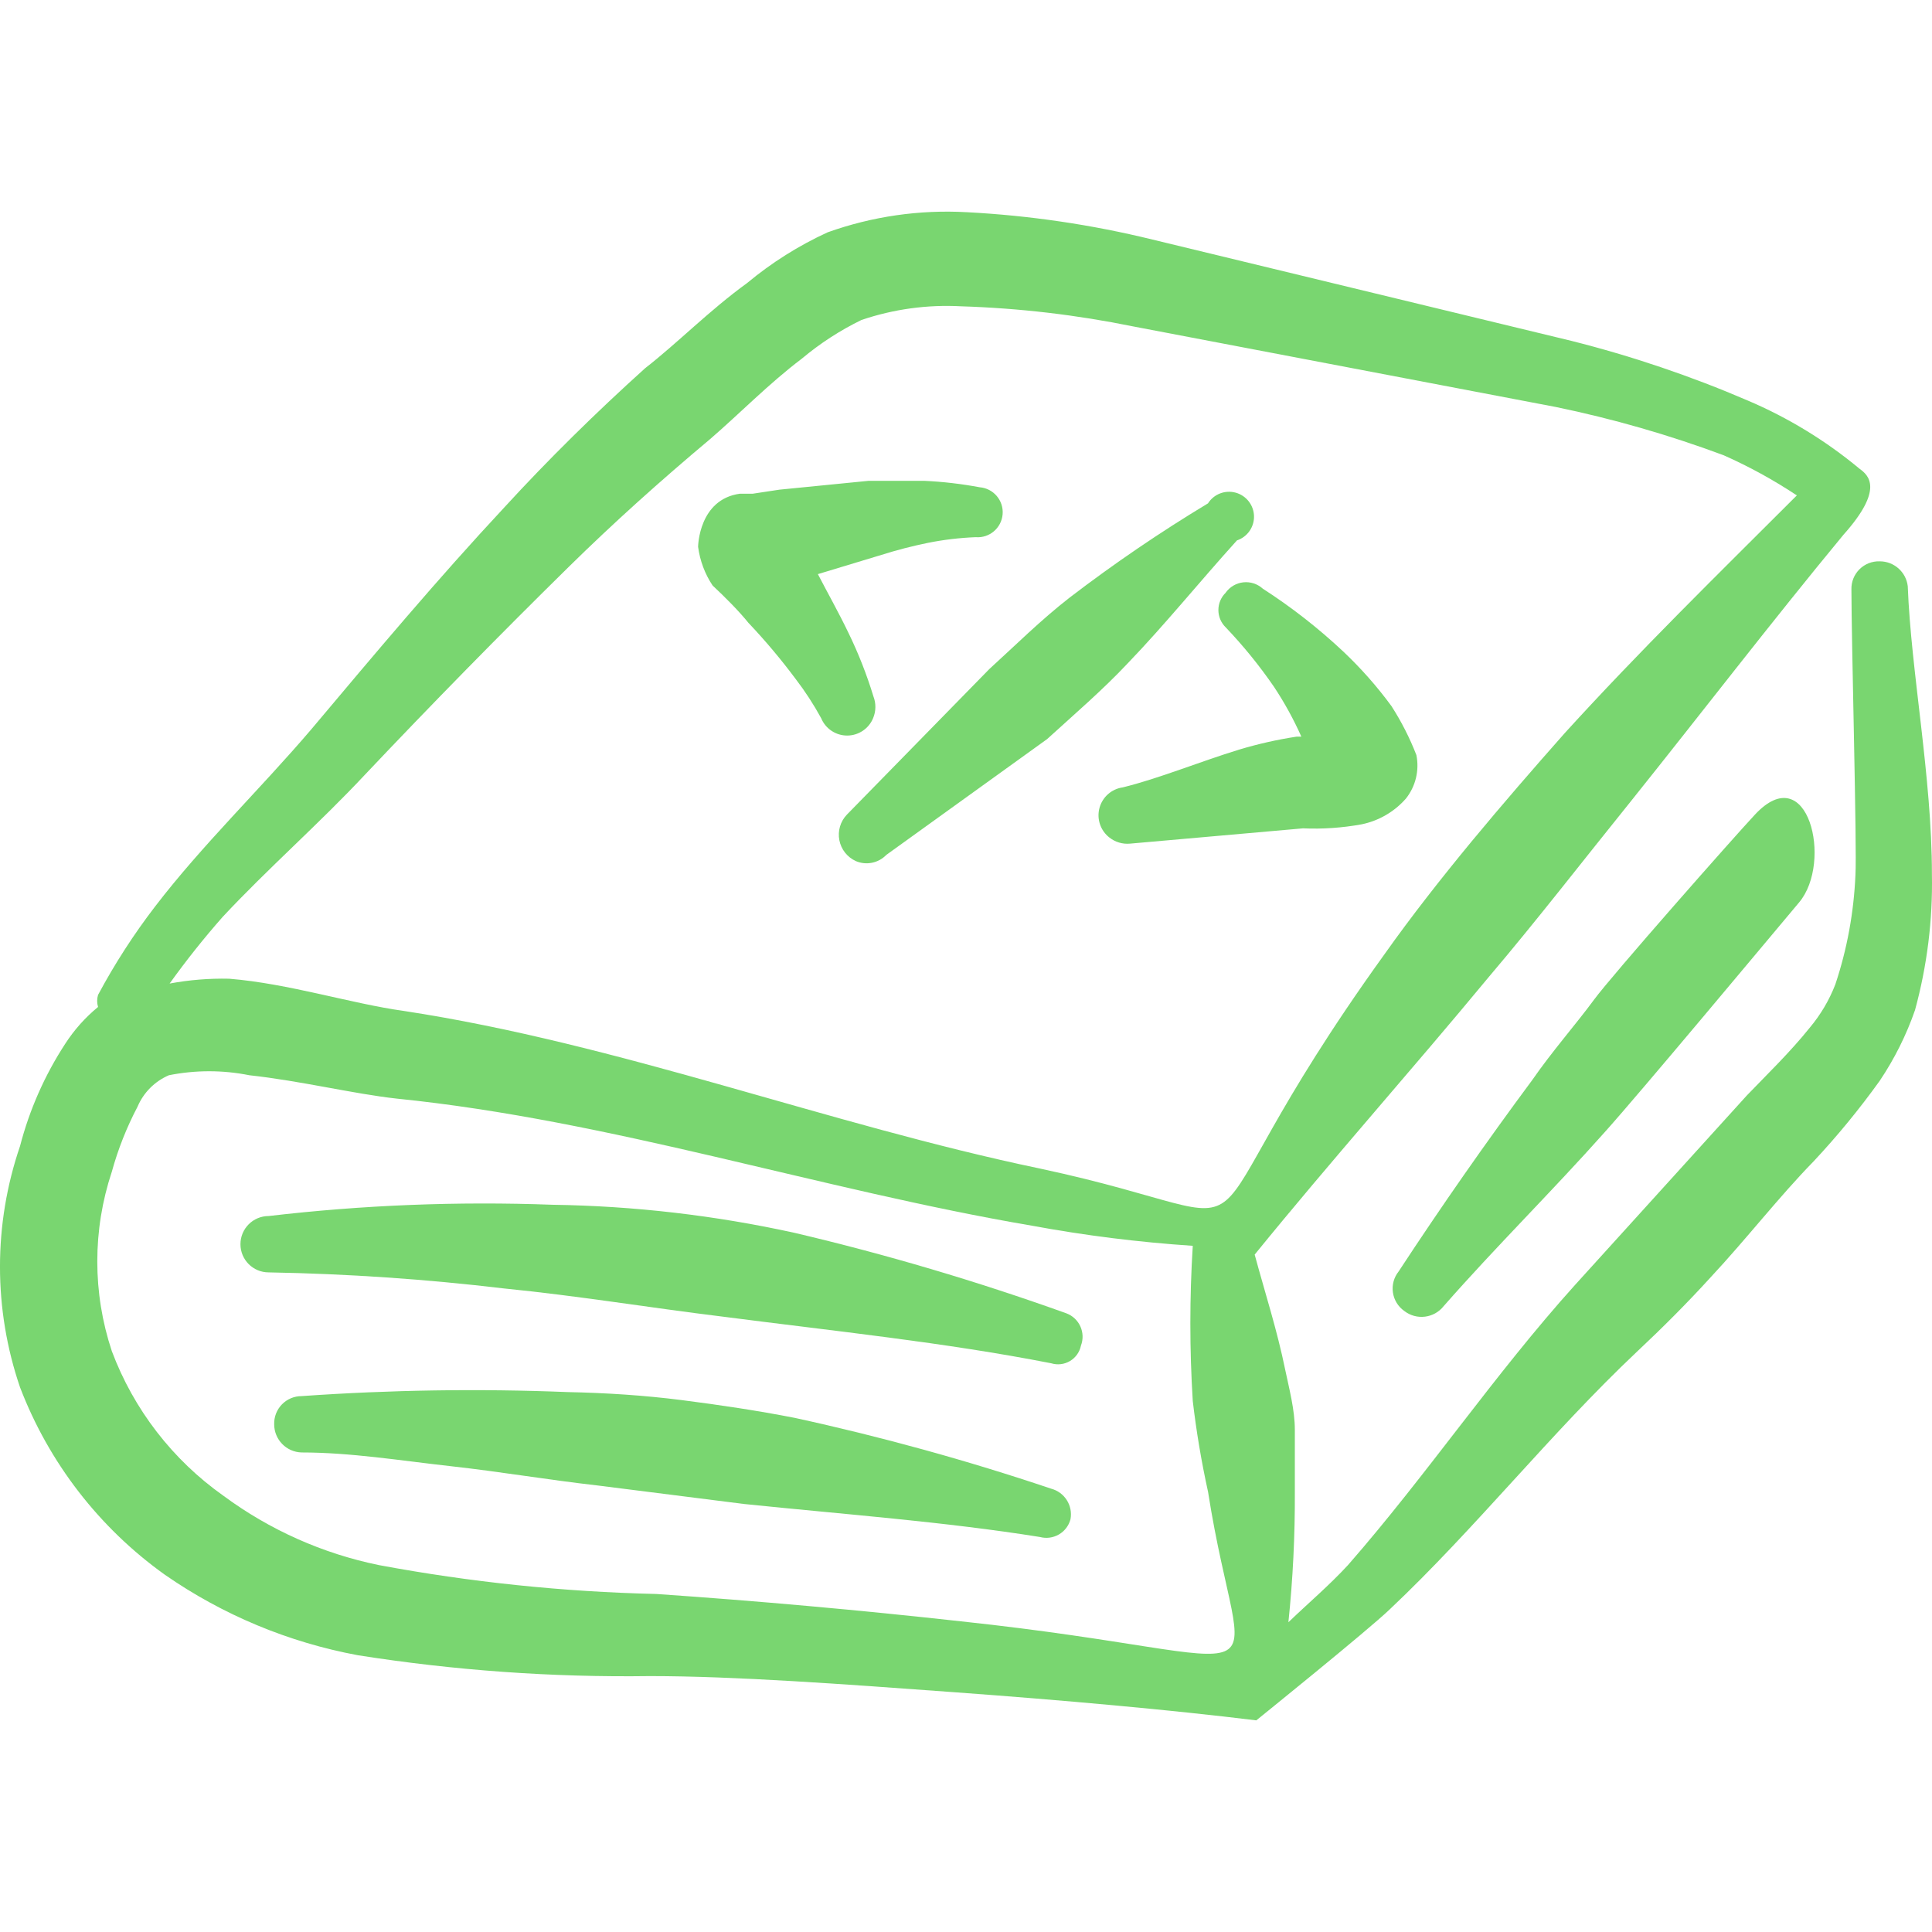
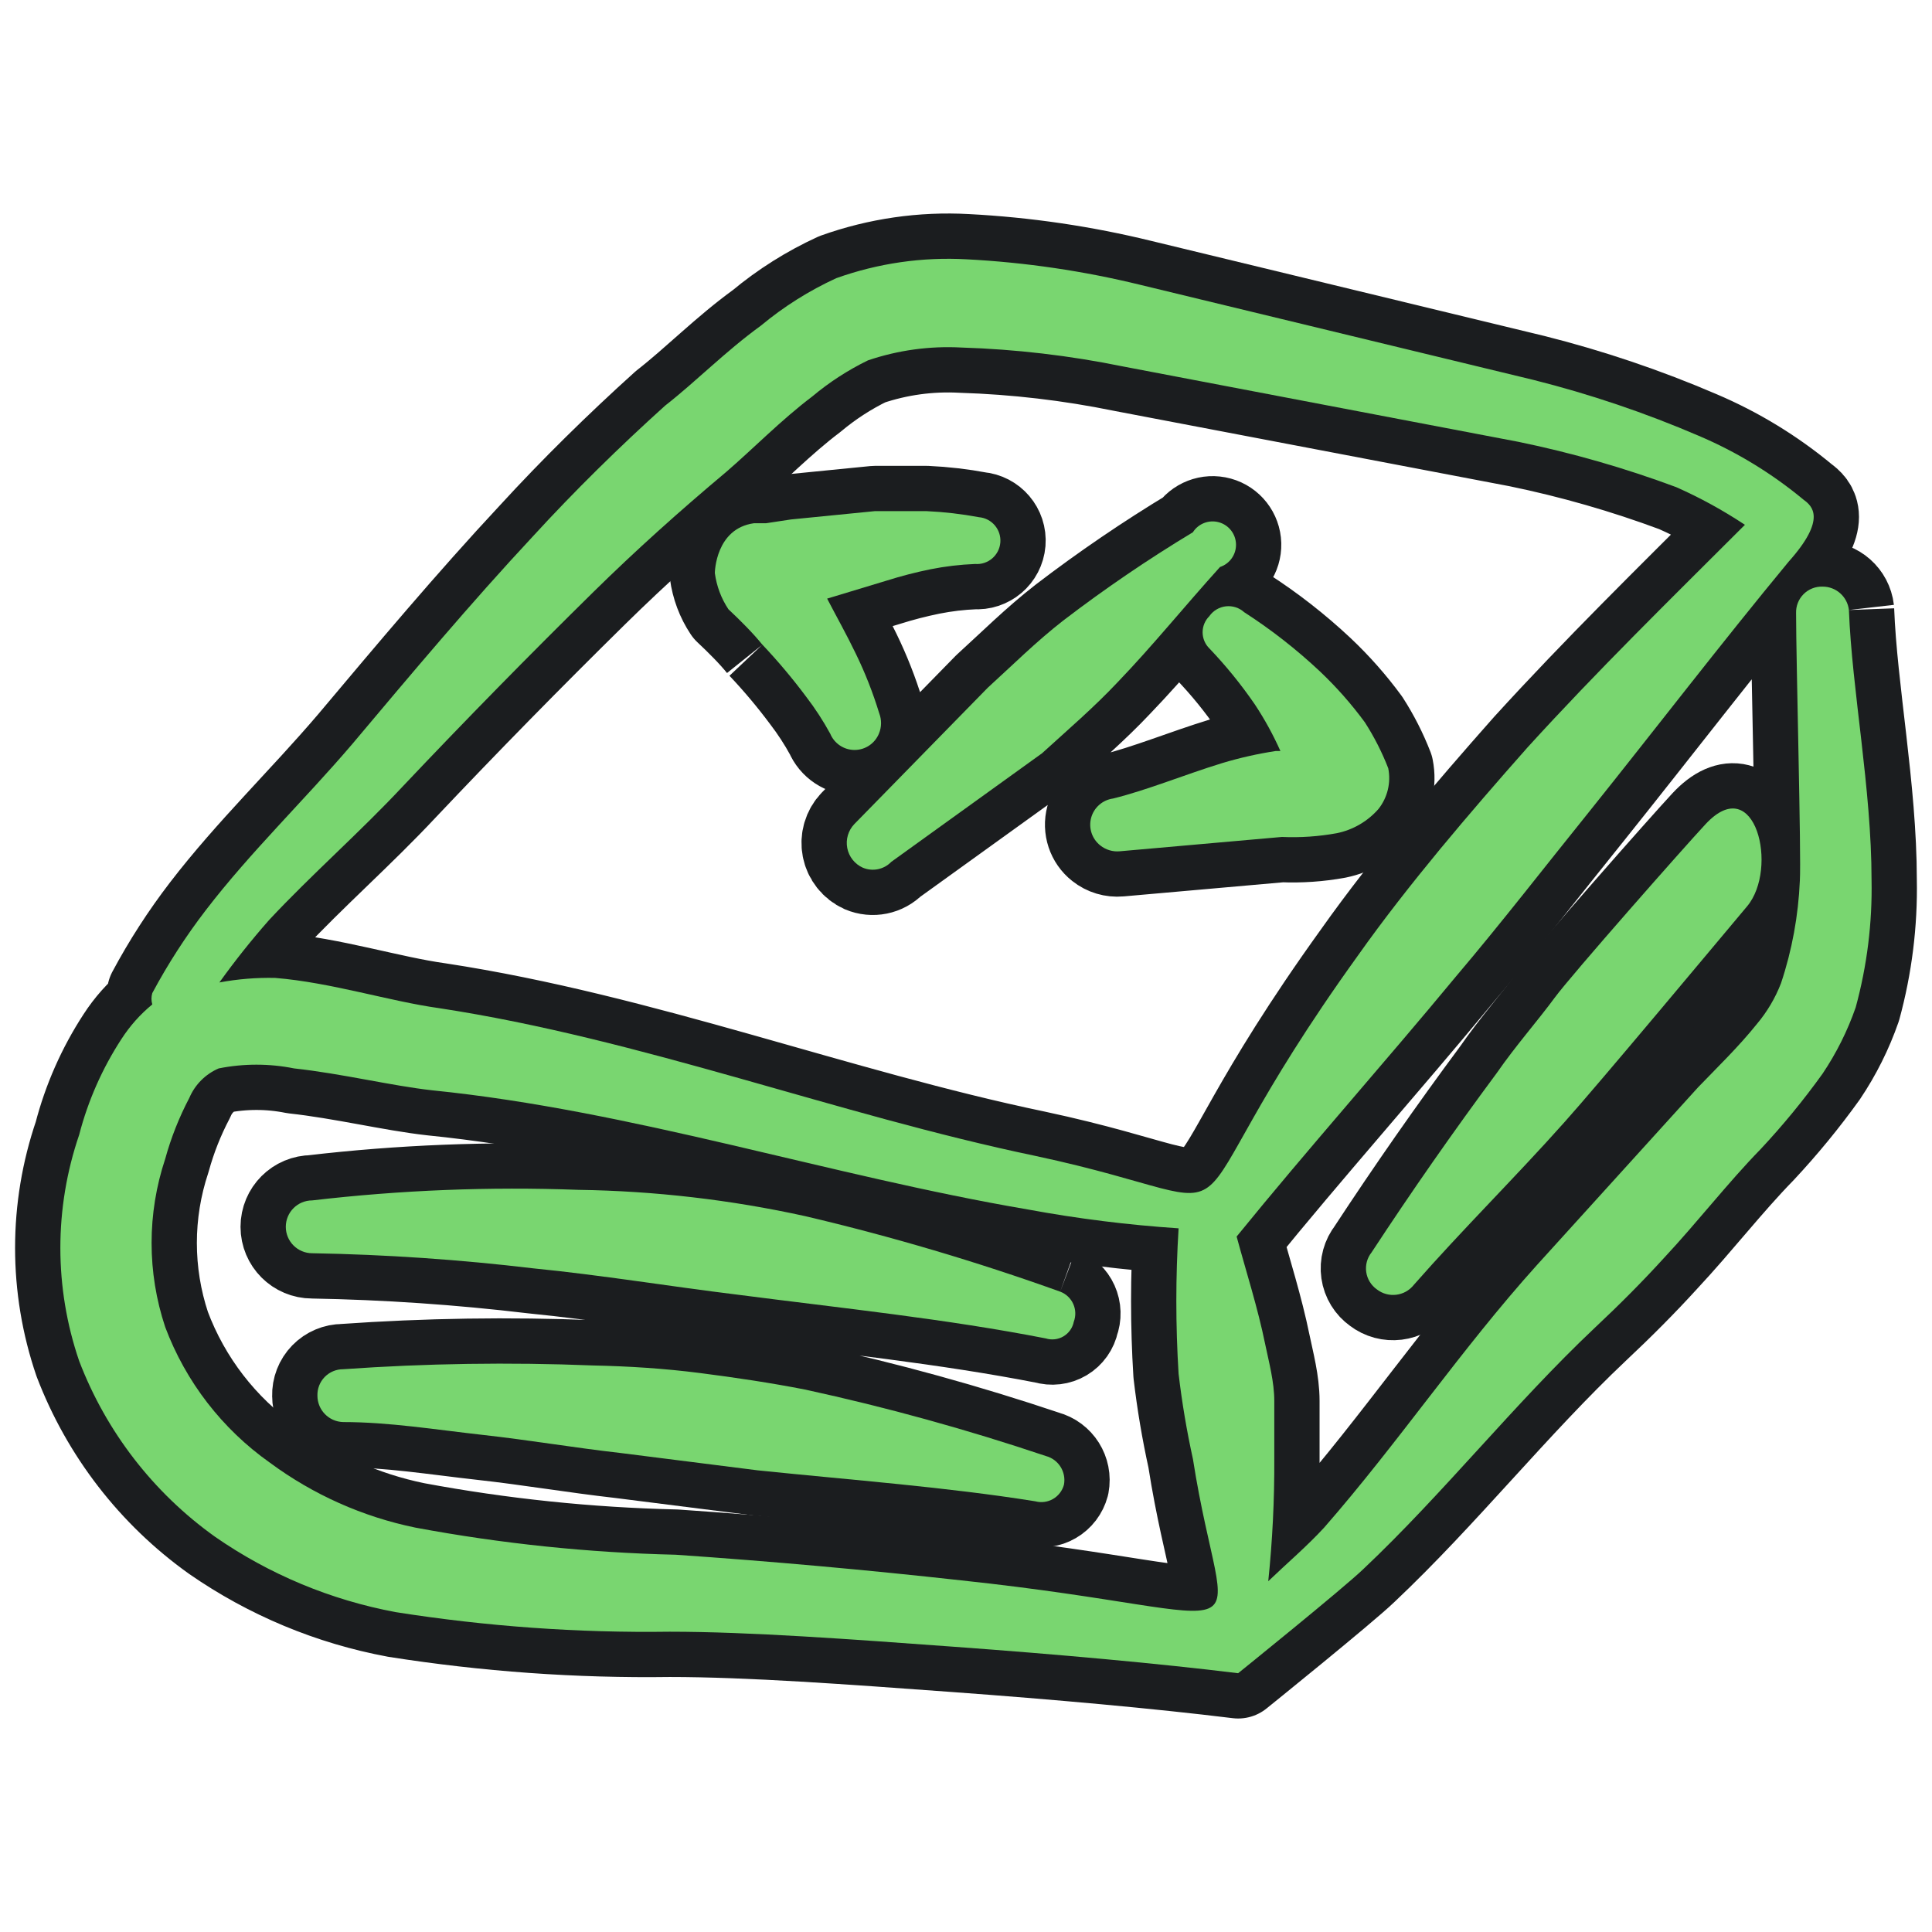
- <svg xmlns="http://www.w3.org/2000/svg" width="24" height="24" viewBox="0 0 24 24">
+ <svg xmlns="http://www.w3.org/2000/svg" width="24" height="24" viewBox="-0.8 -0.8 25.6 25.6">
+   <g fill="#1b1d1f" stroke="#1b1d1f" stroke-width="1.2" stroke-linejoin="round" fill-rule="evenodd" clip-rule="evenodd">
+     <path d="M21.8 10.12c-.28.3-1.778 1.999-1.998 2.298c-.22.3-.52.64-.769 1a50 50 0 0 0-1.659 2.377a.34.34 0 0 0 .07.49a.35.35 0 0 0 .49-.06c.65-.74 1.349-1.429 1.998-2.158c.44-.49 1.998-2.358 2.418-2.858s.11-1.798-.55-1.089" />
+     <path d="M23.699 7.283a.35.35 0 0 0-.35-.31a.34.34 0 0 0-.35.35c0 .64.07 3.217.05 3.546c-.02.463-.103.92-.25 1.36a1.9 1.9 0 0 1-.319.539c-.24.3-.53.58-.78.84l-2.137 2.357c-1 1.11-1.839 2.358-2.818 3.477c-.23.25-.49.47-.74.71a15 15 0 0 0 .08-1.62v-.769c0-.25-.07-.509-.12-.749c-.1-.49-.249-.949-.379-1.429c.95-1.169 1.948-2.288 2.907-3.447c.61-.719 1.18-1.458 1.769-2.188c.88-1.099 1.738-2.218 2.638-3.307c.51-.57.31-.74.2-.82a5.6 5.6 0 0 0-1.39-.848a14.5 14.5 0 0 0-2.187-.74l-5.206-1.259a12.4 12.4 0 0 0-2.308-.34a4.4 4.4 0 0 0-1.728.25q-.542.249-1 .63c-.469.34-.859.74-1.268 1.059c-.61.55-1.2 1.13-1.749 1.729c-.829.889-1.608 1.818-2.398 2.757c-.64.75-1.348 1.429-1.938 2.198a8 8 0 0 0-.71 1.1a.26.26 0 0 0 0 .15q-.24.197-.409.459a4.3 4.3 0 0 0-.56 1.269a4.63 4.63 0 0 0 0 2.997a5.1 5.1 0 0 0 1.799 2.328c.72.5 1.537.84 2.398 1c1.2.189 2.413.276 3.627.259c1.059 0 2.408.1 3.776.2c1.37.1 2.698.22 3.757.35c0 0 1.389-1.12 1.659-1.38c1.059-.999 1.998-2.188 3.067-3.197c.32-.3.63-.61.92-.929c.439-.47.848-.999 1.278-1.439a10 10 0 0 0 .82-.999q.276-.411.439-.879c.15-.55.221-1.118.21-1.688c0-1.21-.26-2.518-.3-3.577M2.767 11.389c.56-.6 1.2-1.159 1.769-1.768a100 100 0 0 1 2.528-2.578c.559-.55 1.139-1.07 1.758-1.589c.36-.31.73-.69 1.139-.999q.34-.285.74-.48a3.3 3.3 0 0 1 1.238-.17q1.08.034 2.138.25l5.246 1q1.067.22 2.088.6q.474.21.91.499c-1 .999-1.95 1.928-2.878 2.947c-.39.44-.78.89-1.16 1.349c-.379.46-.749.93-1.088 1.409c-2.798 3.886-1 3.357-4.277 2.657c-2.637-.55-5.215-1.548-7.903-1.958c-.65-.09-1.428-.34-2.168-.4a3.6 3.6 0 0 0-.74.06q.309-.431.66-.829m9.172 8.752a91 91 0 0 0-3.786-.34a21.5 21.5 0 0 1-3.447-.359a4.9 4.9 0 0 1-1.929-.86a3.86 3.86 0 0 1-1.388-1.798a3.53 3.53 0 0 1 0-2.228q.116-.421.32-.809a.74.74 0 0 1 .389-.39c.33-.066.67-.066.999 0c.64.07 1.289.23 1.828.29c2.668.27 5.256 1.13 7.894 1.579q.99.183 1.998.25q-.06.964 0 1.928q.067.57.19 1.129c.42 2.687 1.149 2.058-3.068 1.608" />
+     <path d="M13.248 16.315a31 31 0 0 0-3.377-1a15 15 0 0 0-3.007-.349a23 23 0 0 0-3.527.14a.35.35 0 1 0 0 .7q1.468.026 2.927.2c.9.089 1.809.239 2.708.349c1.389.18 2.758.32 4.086.58a.29.29 0 0 0 .37-.22a.31.31 0 0 0-.18-.4m-.19 2.178a30 30 0 0 0-3.187-.88c-.46-.09-.93-.16-1.399-.22c-.47-.06-.939-.09-1.418-.1a30 30 0 0 0-3.308.05a.34.34 0 0 0-.34.35a.35.35 0 0 0 .34.35c.61 0 1.22.1 1.849.17c.63.07 1.209.17 1.828.24l1.819.23c1.258.13 2.487.22 3.676.41a.31.31 0 0 0 .38-.22a.33.33 0 0 0-.24-.38M9.302 7.742q.31.328.58.69q.178.232.319.49a.349.349 0 0 0 .646-.003a.36.36 0 0 0 .003-.268a5.4 5.4 0 0 0-.31-.789c-.12-.25-.25-.48-.38-.73l.79-.239q.285-.09.58-.15q.291-.058.59-.07a.311.311 0 0 0 .05-.62a5 5 0 0 0-.69-.08h-.69l-1.109.11l-.33.05h-.16c-.509.07-.519.65-.519.66c.023.172.084.336.18.48c.16.15.33.32.45.47m5.924-.38a.3.3 0 0 0 0 .43q.33.346.6.739q.195.294.34.619h-.06q-.36.055-.71.16c-.49.15-.999.36-1.448.47a.35.35 0 0 0-.168.622a.36.36 0 0 0 .257.077l2.149-.19q.367.016.729-.05a1 1 0 0 0 .55-.32a.66.66 0 0 0 .13-.54a3.4 3.4 0 0 0-.31-.609a5 5 0 0 0-.6-.679a7 7 0 0 0-.999-.78a.31.31 0 0 0-.46.05M10.52 10.12a.36.36 0 0 0 .112.577a.34.34 0 0 0 .378-.077l1.998-1.439c.34-.31.69-.61 1-.94c.47-.489.879-.998 1.358-1.528a.31.31 0 1 0-.36-.46q-.891.537-1.718 1.17c-.36.28-.68.599-.999.889z" />
+   </g>
  <g fill="#79d670" fill-rule="evenodd" clip-rule="evenodd">
    <path d="M21.8 10.12c-.28.3-1.778 1.999-1.998 2.298c-.22.3-.52.64-.769 1a50 50 0 0 0-1.659 2.377a.34.34 0 0 0 .07.49a.35.35 0 0 0 .49-.06c.65-.74 1.349-1.429 1.998-2.158c.44-.49 1.998-2.358 2.418-2.858s.11-1.798-.55-1.089" />
    <path d="M23.699 7.283a.35.35 0 0 0-.35-.31a.34.34 0 0 0-.35.35c0 .64.07 3.217.05 3.546c-.02.463-.103.92-.25 1.36a1.9 1.9 0 0 1-.319.539c-.24.3-.53.58-.78.84l-2.137 2.357c-1 1.11-1.839 2.358-2.818 3.477c-.23.25-.49.47-.74.71a15 15 0 0 0 .08-1.62v-.769c0-.25-.07-.509-.12-.749c-.1-.49-.249-.949-.379-1.429c.95-1.169 1.948-2.288 2.907-3.447c.61-.719 1.18-1.458 1.769-2.188c.88-1.099 1.738-2.218 2.638-3.307c.51-.57.31-.74.2-.82a5.6 5.6 0 0 0-1.39-.848a14.5 14.5 0 0 0-2.187-.74l-5.206-1.259a12.4 12.4 0 0 0-2.308-.34a4.4 4.4 0 0 0-1.728.25q-.542.249-1 .63c-.469.34-.859.74-1.268 1.059c-.61.55-1.2 1.13-1.749 1.729c-.829.889-1.608 1.818-2.398 2.757c-.64.75-1.348 1.429-1.938 2.198a8 8 0 0 0-.71 1.1a.26.26 0 0 0 0 .15q-.24.197-.409.459a4.3 4.3 0 0 0-.56 1.269a4.63 4.63 0 0 0 0 2.997a5.1 5.1 0 0 0 1.799 2.328c.72.5 1.537.84 2.398 1c1.2.189 2.413.276 3.627.259c1.059 0 2.408.1 3.776.2c1.37.1 2.698.22 3.757.35c0 0 1.389-1.12 1.659-1.38c1.059-.999 1.998-2.188 3.067-3.197c.32-.3.63-.61.92-.929c.439-.47.848-.999 1.278-1.439a10 10 0 0 0 .82-.999q.276-.411.439-.879c.15-.55.221-1.118.21-1.688c0-1.21-.26-2.518-.3-3.577M2.767 11.389c.56-.6 1.2-1.159 1.769-1.768a100 100 0 0 1 2.528-2.578c.559-.55 1.139-1.07 1.758-1.589c.36-.31.73-.69 1.139-.999q.34-.285.74-.48a3.3 3.3 0 0 1 1.238-.17q1.08.034 2.138.25l5.246 1q1.067.22 2.088.6q.474.21.91.499c-1 .999-1.95 1.928-2.878 2.947c-.39.44-.78.89-1.16 1.349c-.379.46-.749.93-1.088 1.409c-2.798 3.886-1 3.357-4.277 2.657c-2.637-.55-5.215-1.548-7.903-1.958c-.65-.09-1.428-.34-2.168-.4a3.6 3.6 0 0 0-.74.06q.309-.431.66-.829m9.172 8.752a91 91 0 0 0-3.786-.34a21.5 21.5 0 0 1-3.447-.359a4.9 4.9 0 0 1-1.929-.86a3.86 3.86 0 0 1-1.388-1.798a3.53 3.53 0 0 1 0-2.228q.116-.421.32-.809a.74.74 0 0 1 .389-.39c.33-.066.67-.066.999 0c.64.07 1.289.23 1.828.29c2.668.27 5.256 1.13 7.894 1.579q.99.183 1.998.25q-.06.964 0 1.928q.067.57.19 1.129c.42 2.687 1.149 2.058-3.068 1.608" />
    <path d="M13.248 16.315a31 31 0 0 0-3.377-1a15 15 0 0 0-3.007-.349a23 23 0 0 0-3.527.14a.35.35 0 1 0 0 .7q1.468.026 2.927.2c.9.089 1.809.239 2.708.349c1.389.18 2.758.32 4.086.58a.29.29 0 0 0 .37-.22a.31.31 0 0 0-.18-.4m-.19 2.178a30 30 0 0 0-3.187-.88c-.46-.09-.93-.16-1.399-.22c-.47-.06-.939-.09-1.418-.1a30 30 0 0 0-3.308.05a.34.34 0 0 0-.34.35a.35.35 0 0 0 .34.35c.61 0 1.22.1 1.849.17c.63.07 1.209.17 1.828.24l1.819.23c1.258.13 2.487.22 3.676.41a.31.31 0 0 0 .38-.22a.33.33 0 0 0-.24-.38M9.302 7.742q.31.328.58.69q.178.232.319.49a.349.349 0 0 0 .646-.003a.36.36 0 0 0 .003-.268a5.4 5.4 0 0 0-.31-.789c-.12-.25-.25-.48-.38-.73l.79-.239q.285-.09.58-.15q.291-.058.59-.07a.311.311 0 0 0 .05-.62a5 5 0 0 0-.69-.08h-.69l-1.109.11l-.33.05h-.16c-.509.07-.519.65-.519.66c.023.172.084.336.18.48c.16.15.33.32.45.47m5.924-.38a.3.3 0 0 0 0 .43q.33.346.6.739q.195.294.34.619h-.06q-.36.055-.71.16c-.49.15-.999.36-1.448.47a.35.35 0 0 0-.168.622a.36.36 0 0 0 .257.077l2.149-.19q.367.016.729-.05a1 1 0 0 0 .55-.32a.66.66 0 0 0 .13-.54a3.4 3.4 0 0 0-.31-.609a5 5 0 0 0-.6-.679a7 7 0 0 0-.999-.78a.31.31 0 0 0-.46.05M10.52 10.12a.36.36 0 0 0 .112.577a.34.34 0 0 0 .378-.077l1.998-1.439c.34-.31.69-.61 1-.94c.47-.489.879-.998 1.358-1.528a.31.31 0 1 0-.36-.46q-.891.537-1.718 1.17c-.36.28-.68.599-.999.889z" />
  </g>
</svg>
